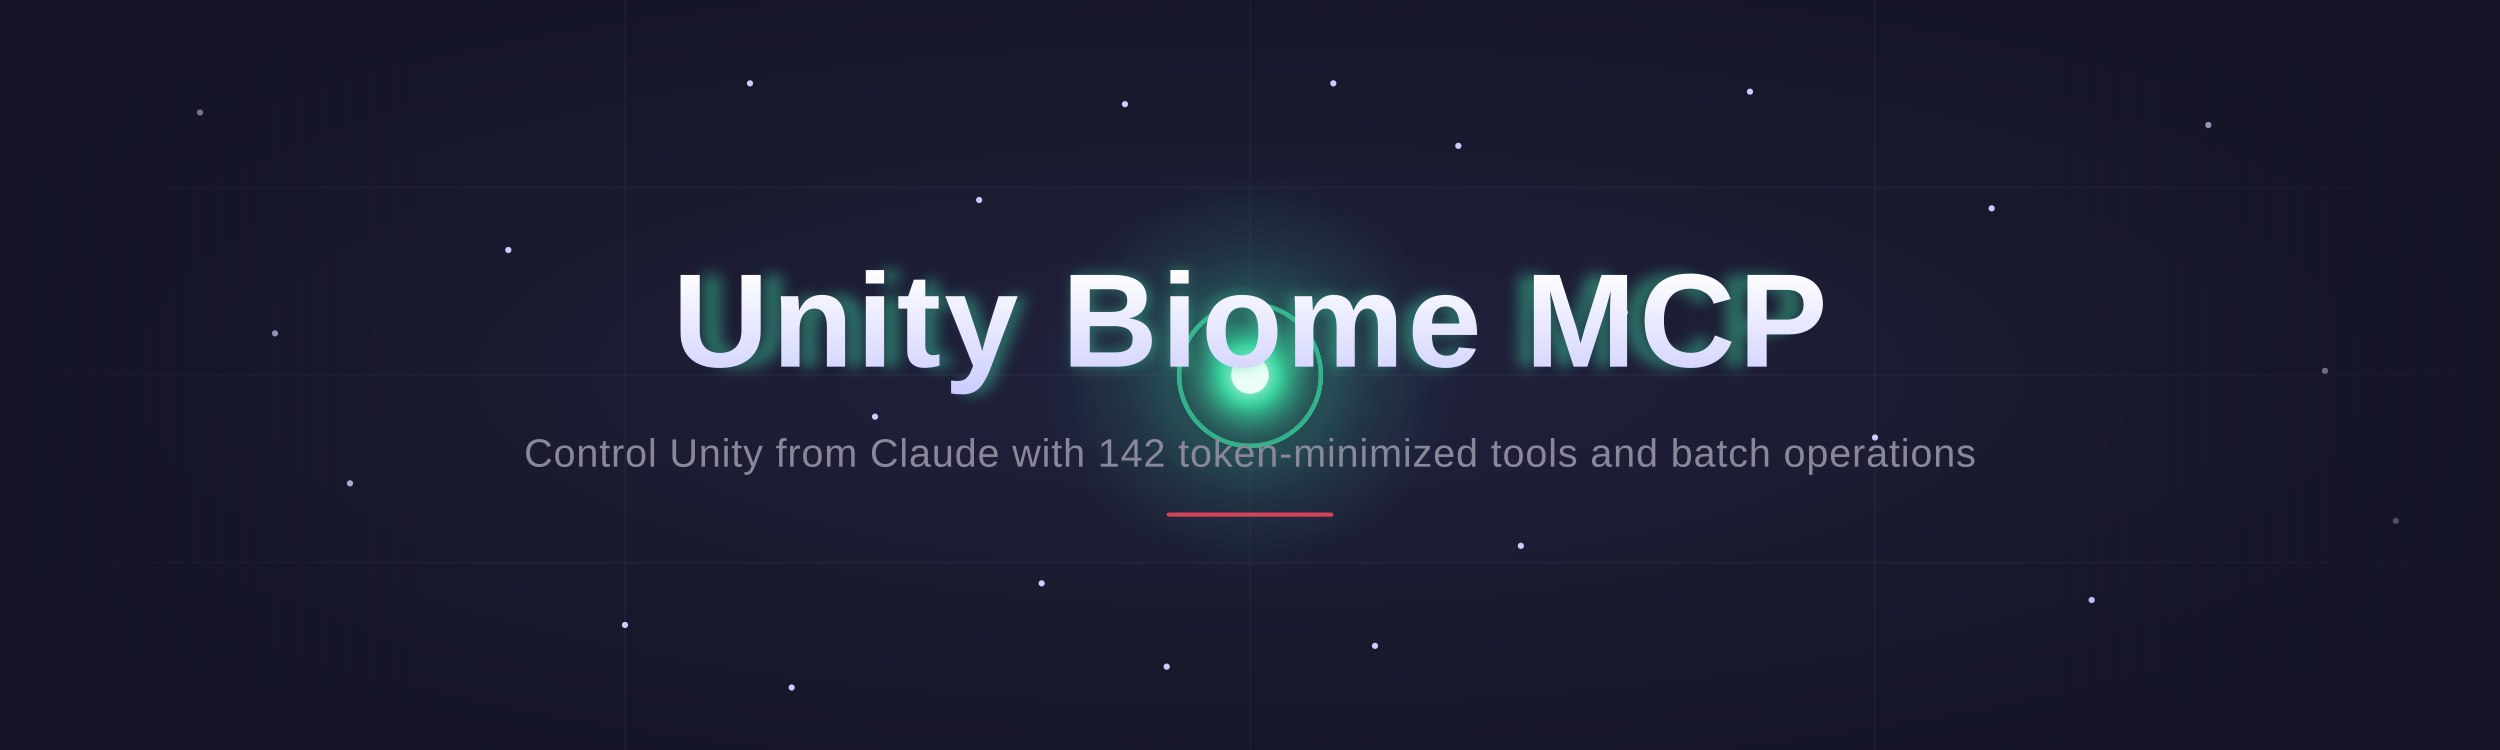
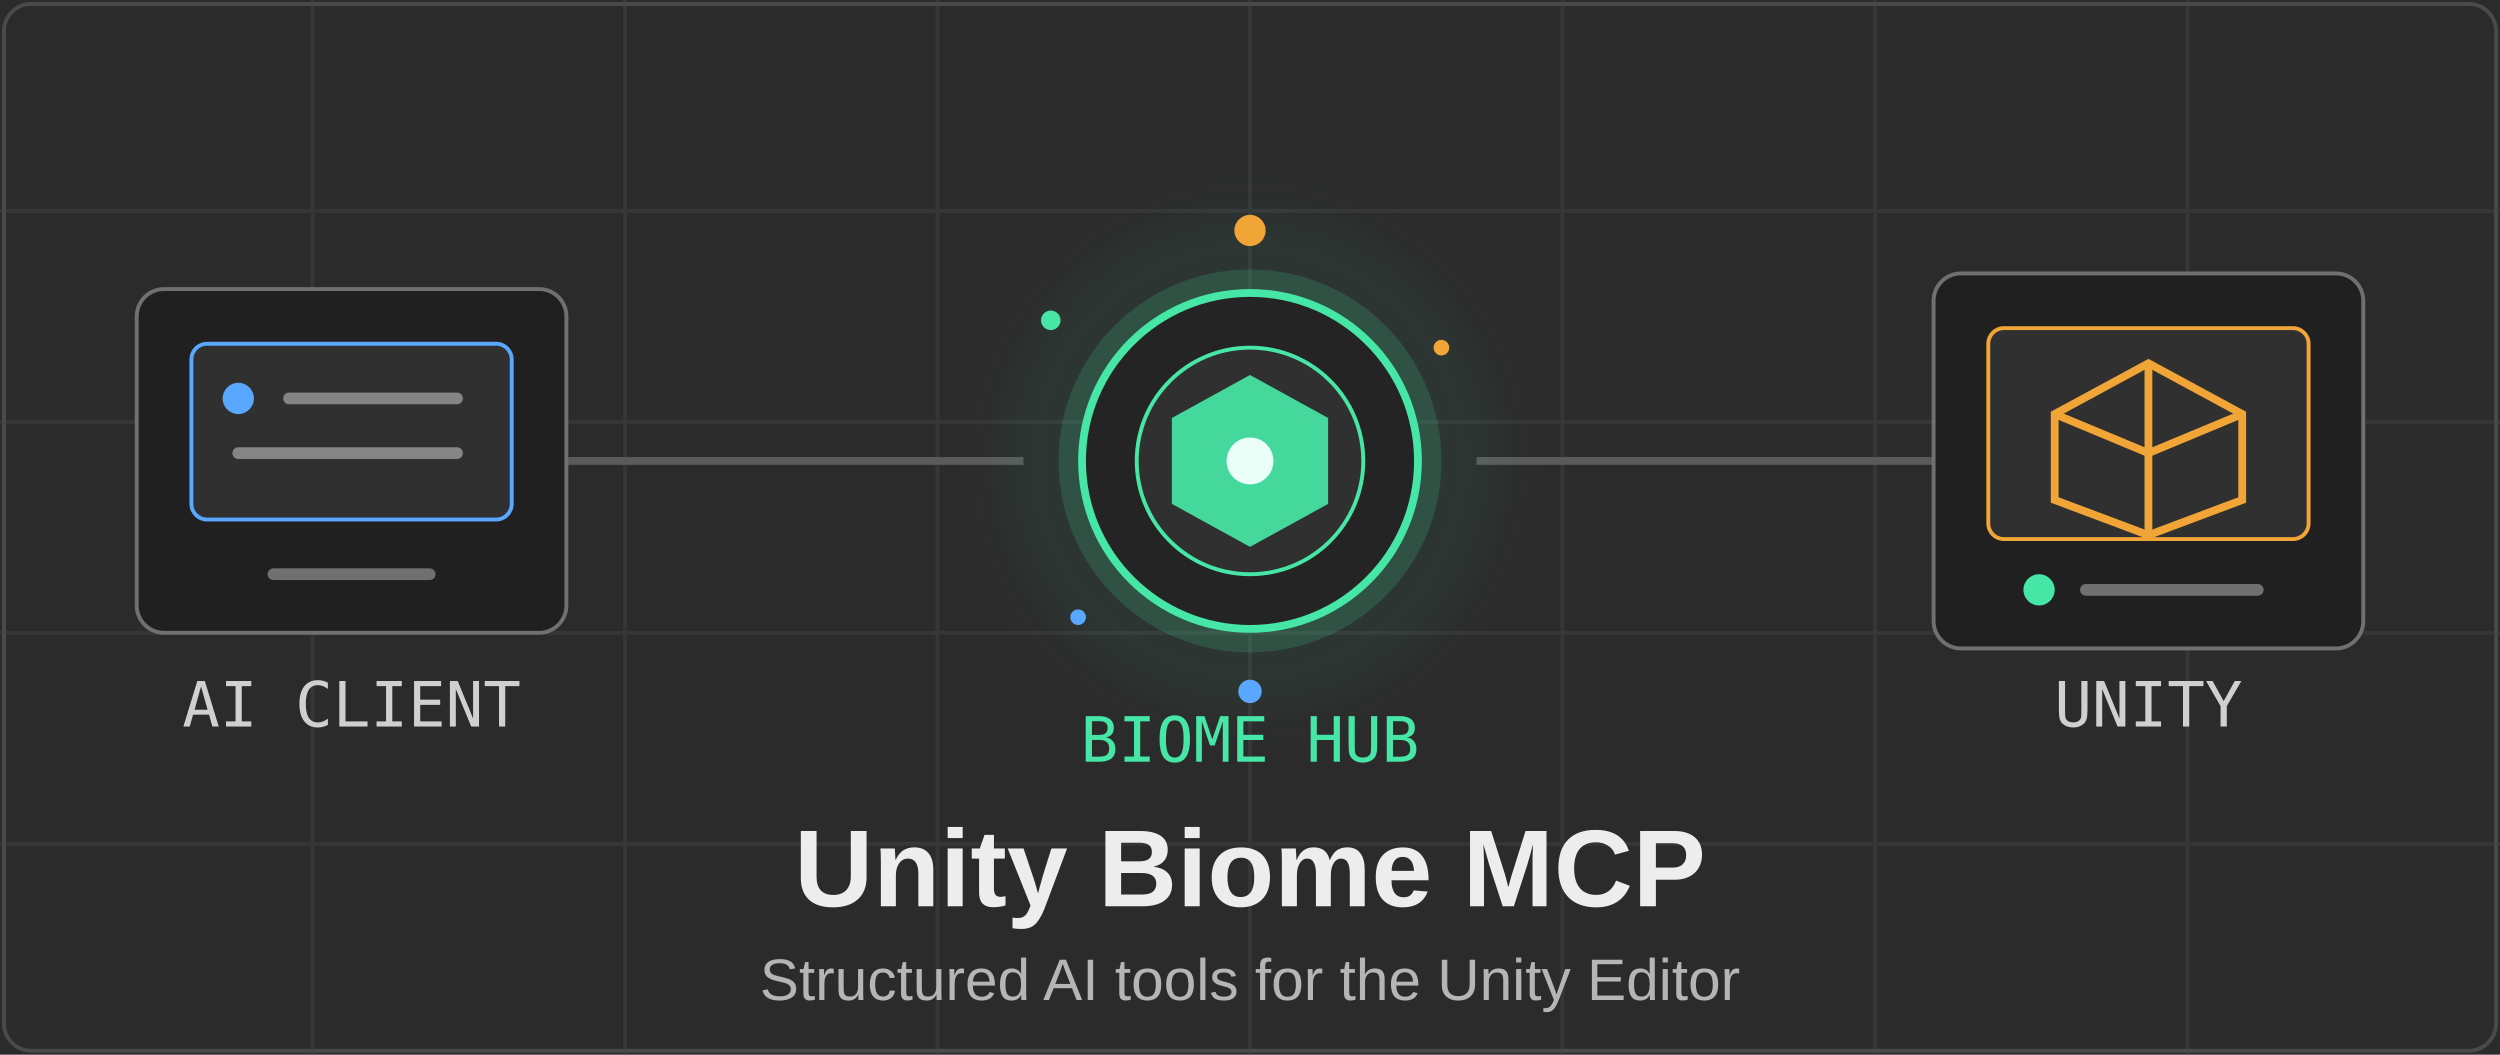
- <svg xmlns="http://www.w3.org/2000/svg" viewBox="0 0 1200 360" width="1200" height="360" role="img" aria-label="Unity Biome MCP hero banner">
+ <svg xmlns="http://www.w3.org/2000/svg" viewBox="0 0 640 270" width="640" height="270" role="img" aria-labelledby="hero-title hero-desc">
  <defs>
-     <radialGradient id="bgGlow" cx="50%" cy="50%" r="60%">
-       <stop offset="0%" stop-color="#21213f" />
-       <stop offset="55%" stop-color="#1a1a2e" />
-       <stop offset="100%" stop-color="#141426" />
-     </radialGradient>
-     <linearGradient id="vignette" x1="0" y1="0" x2="1" y2="0">
-       <stop offset="0%" stop-color="#141426" stop-opacity="0.9" />
-       <stop offset="18%" stop-color="#141426" stop-opacity="0" />
-       <stop offset="82%" stop-color="#141426" stop-opacity="0" />
-       <stop offset="100%" stop-color="#141426" stop-opacity="0.9" />
-     </linearGradient>
-     <radialGradient id="orbCore" cx="50%" cy="50%" r="50%">
-       <stop offset="0%" stop-color="#d8fff0" />
-       <stop offset="35%" stop-color="#3ad29f" />
-       <stop offset="100%" stop-color="#1a1a2e" stop-opacity="0" />
-     </radialGradient>
-     <radialGradient id="orbHalo" cx="50%" cy="50%" r="50%">
-       <stop offset="0%" stop-color="#3ad29f" stop-opacity="0.55" />
-       <stop offset="60%" stop-color="#3ad29f" stop-opacity="0.12" />
-       <stop offset="100%" stop-color="#3ad29f" stop-opacity="0" />
-     </radialGradient>
-     <linearGradient id="titleGrad" x1="0" y1="0" x2="0" y2="1">
-       <stop offset="0%" stop-color="#ffffff" />
-       <stop offset="100%" stop-color="#ccccff" />
-     </linearGradient>
-     <filter id="soft" x="-60%" y="-60%" width="220%" height="220%">
+     <filter id="hero-glow" x="-80%" y="-80%" width="260%" height="260%">
      <feGaussianBlur stdDeviation="6" />
    </filter>
-     <filter id="softText" x="-30%" y="-60%" width="160%" height="220%">
-       <feGaussianBlur stdDeviation="3.2" />
+     <filter id="hero-soft-glow" x="-50%" y="-50%" width="200%" height="200%">
+       <feGaussianBlur stdDeviation="2.5" result="blur" />
+       <feMerge>
+         <feMergeNode in="blur" />
+         <feMergeNode in="SourceGraphic" />
+       </feMerge>
    </filter>
  </defs>
-   <rect width="1200" height="360" fill="url(#bgGlow)" />
-   <g stroke="#888899" stroke-opacity="0.06" stroke-width="1">
-     <line x1="0" y1="90" x2="1200" y2="90" />
-     <line x1="0" y1="180" x2="1200" y2="180" />
-     <line x1="0" y1="270" x2="1200" y2="270" />
-     <line x1="300" y1="0" x2="300" y2="360" />
-     <line x1="600" y1="0" x2="600" y2="360" />
-     <line x1="900" y1="0" x2="900" y2="360" />
+   <style>
+     .hero-signal {
+       animation: hero-flow 4.8s linear infinite;
+     }
+     .hero-core {
+       animation: hero-breathe 3.2s ease-in-out infinite;
+       transform-box: fill-box;
+       transform-origin: center;
+     }
+     .hero-orbit {
+       animation: hero-orbit 8s linear infinite;
+       transform-origin: 320px 118px;
+     }
+     .hero-spore-a {
+       animation: hero-drift-a 6.4s ease-in-out infinite;
+     }
+     .hero-spore-b {
+       animation: hero-drift-b 7.6s ease-in-out infinite;
+     }
+     .hero-spore-c {
+       animation: hero-drift-c 5.8s ease-in-out infinite;
+     }
+     @keyframes hero-flow {
+       from { stroke-dashoffset: 0; }
+       to { stroke-dashoffset: -48; }
+     }
+     @keyframes hero-breathe {
+       0%, 100% { opacity: 0.68; transform: scale(0.94); }
+       48% { opacity: 1; transform: scale(1.07); }
+     }
+     @keyframes hero-orbit {
+       from { transform: rotate(0deg); }
+       to { transform: rotate(360deg); }
+     }
+     @keyframes hero-drift-a {
+       0%, 100% { transform: translate(0, 0); opacity: 0.25; }
+       45% { transform: translate(8px, -5px); opacity: 0.7; }
+     }
+     @keyframes hero-drift-b {
+       0%, 100% { transform: translate(0, 0); opacity: 0.2; }
+       55% { transform: translate(-6px, 7px); opacity: 0.62; }
+     }
+     @keyframes hero-drift-c {
+       0%, 100% { transform: translate(0, 0); opacity: 0.18; }
+       38% { transform: translate(5px, 6px); opacity: 0.55; }
+     }
+     @media (prefers-reduced-motion: reduce) {
+       .hero-signal,
+       .hero-core,
+       .hero-orbit,
+       .hero-spore-a,
+       .hero-spore-b,
+       .hero-spore-c {
+         animation: none !important;
+       }
+     }
+   </style>
+   <rect width="640" height="270" fill="#2b2b2b" />
+   <rect x="1" y="1" width="638" height="268" rx="7" fill="none" stroke="#4a4a4a" />
+   <g stroke="#464646" stroke-width="1" opacity="0.42">
+     <path d="M0 54H640M0 108H640M0 162H640M0 216H640" />
+     <path d="M80 0V270M160 0V270M240 0V270M320 0V270M400 0V270M480 0V270M560 0V270" />
  </g>
-   <g fill="#ccccff">
-     <circle cx="96" cy="54" r="1.5">
-       <animate attributeName="opacity" values="0;0.7;0" dur="3.1s" begin="0.0s" repeatCount="indefinite" />
-       <animateTransform attributeName="transform" type="translate" values="0 0; 2 1.4; 0 0" dur="3.1s" begin="0.0s" repeatCount="indefinite" />
-     </circle>
-     <circle cx="168" cy="232" r="1.5">
-       <animate attributeName="opacity" values="0;0.65;0" dur="3.6s" begin="0.4s" repeatCount="indefinite" />
-       <animateTransform attributeName="transform" type="translate" values="0 0; 2.4 -1; 0 0" dur="3.6s" begin="0.4s" repeatCount="indefinite" />
-     </circle>
-     <circle cx="244" cy="120" r="1.5">
-       <animate attributeName="opacity" values="0;0.7;0" dur="2.6s" begin="1.1s" repeatCount="indefinite" />
-       <animateTransform attributeName="transform" type="translate" values="0 0; 2.8 1; 0 0" dur="2.6s" begin="1.1s" repeatCount="indefinite" />
-     </circle>
-     <circle cx="300" cy="300" r="1.5">
-       <animate attributeName="opacity" values="0;0.6;0" dur="3.9s" begin="0.7s" repeatCount="indefinite" />
-       <animateTransform attributeName="transform" type="translate" values="0 0; 2 -1.6; 0 0" dur="3.9s" begin="0.7s" repeatCount="indefinite" />
-     </circle>
-     <circle cx="360" cy="40" r="1.5">
-       <animate attributeName="opacity" values="0;0.72;0" dur="2.9s" begin="1.6s" repeatCount="indefinite" />
-       <animateTransform attributeName="transform" type="translate" values="0 0; 2.6 1.8; 0 0" dur="2.9s" begin="1.6s" repeatCount="indefinite" />
-     </circle>
-     <circle cx="420" cy="200" r="1.5">
-       <animate attributeName="opacity" values="0;0.68;0" dur="3.3s" begin="0.2s" repeatCount="indefinite" />
-       <animateTransform attributeName="transform" type="translate" values="0 0; 3 0.6; 0 0" dur="3.3s" begin="0.2s" repeatCount="indefinite" />
-     </circle>
-     <circle cx="470" cy="96" r="1.5">
-       <animate attributeName="opacity" values="0;0.7;0" dur="2.4s" begin="2.0s" repeatCount="indefinite" />
-       <animateTransform attributeName="transform" type="translate" values="0 0; 2.4 1.2; 0 0" dur="2.4s" begin="2.0s" repeatCount="indefinite" />
-     </circle>
-     <circle cx="500" cy="280" r="1.5">
-       <animate attributeName="opacity" values="0;0.6;0" dur="3.7s" begin="1.3s" repeatCount="indefinite" />
-       <animateTransform attributeName="transform" type="translate" values="0 0; 2.8 -1.4; 0 0" dur="3.7s" begin="1.3s" repeatCount="indefinite" />
-     </circle>
-     <circle cx="700" cy="70" r="1.5">
-       <animate attributeName="opacity" values="0;0.7;0" dur="3.0s" begin="0.9s" repeatCount="indefinite" />
-       <animateTransform attributeName="transform" type="translate" values="0 0; -2.6 1.6; 0 0" dur="3.0s" begin="0.9s" repeatCount="indefinite" />
-     </circle>
-     <circle cx="730" cy="262" r="1.5">
-       <animate attributeName="opacity" values="0;0.66;0" dur="3.5s" begin="0.0s" repeatCount="indefinite" />
-       <animateTransform attributeName="transform" type="translate" values="0 0; -3 -1; 0 0" dur="3.5s" begin="0.0s" repeatCount="indefinite" />
-     </circle>
-     <circle cx="780" cy="150" r="1.5">
-       <animate attributeName="opacity" values="0;0.72;0" dur="2.7s" begin="1.8s" repeatCount="indefinite" />
-       <animateTransform attributeName="transform" type="translate" values="0 0; -2.8 0.4; 0 0" dur="2.7s" begin="1.8s" repeatCount="indefinite" />
-     </circle>
-     <circle cx="840" cy="44" r="1.5">
-       <animate attributeName="opacity" values="0;0.6;0" dur="3.8s" begin="0.5s" repeatCount="indefinite" />
-       <animateTransform attributeName="transform" type="translate" values="0 0; -2.4 1.8; 0 0" dur="3.8s" begin="0.5s" repeatCount="indefinite" />
-     </circle>
-     <circle cx="900" cy="210" r="1.5">
-       <animate attributeName="opacity" values="0;0.7;0" dur="3.2s" begin="1.4s" repeatCount="indefinite" />
-       <animateTransform attributeName="transform" type="translate" values="0 0; -3 -0.8; 0 0" dur="3.2s" begin="1.4s" repeatCount="indefinite" />
-     </circle>
-     <circle cx="956" cy="100" r="1.5">
-       <animate attributeName="opacity" values="0;0.66;0" dur="2.5s" begin="2.1s" repeatCount="indefinite" />
-       <animateTransform attributeName="transform" type="translate" values="0 0; -2.6 1.2; 0 0" dur="2.5s" begin="2.1s" repeatCount="indefinite" />
-     </circle>
-     <circle cx="1004" cy="288" r="1.5">
-       <animate attributeName="opacity" values="0;0.6;0" dur="3.6s" begin="0.8s" repeatCount="indefinite" />
-       <animateTransform attributeName="transform" type="translate" values="0 0; -2.2 -1.6; 0 0" dur="3.6s" begin="0.8s" repeatCount="indefinite" />
-     </circle>
-     <circle cx="1060" cy="60" r="1.5">
-       <animate attributeName="opacity" values="0;0.7;0" dur="3.0s" begin="1.9s" repeatCount="indefinite" />
-       <animateTransform attributeName="transform" type="translate" values="0 0; -2.8 2; 0 0" dur="3.0s" begin="1.9s" repeatCount="indefinite" />
-     </circle>
-     <circle cx="1116" cy="178" r="1.5">
-       <animate attributeName="opacity" values="0;0.64;0" dur="3.4s" begin="0.3s" repeatCount="indefinite" />
-       <animateTransform attributeName="transform" type="translate" values="0 0; -3 0.2; 0 0" dur="3.4s" begin="0.3s" repeatCount="indefinite" />
-     </circle>
-     <circle cx="1150" cy="250" r="1.5">
-       <animate attributeName="opacity" values="0;0.6;0" dur="2.8s" begin="1.2s" repeatCount="indefinite" />
-       <animateTransform attributeName="transform" type="translate" values="0 0; -2.4 -1.4; 0 0" dur="2.8s" begin="1.2s" repeatCount="indefinite" />
-     </circle>
-     <circle cx="132" cy="160" r="1.5">
-       <animate attributeName="opacity" values="0;0.68;0" dur="3.5s" begin="2.2s" repeatCount="indefinite" />
-       <animateTransform attributeName="transform" type="translate" values="0 0; 3 -0.6; 0 0" dur="3.5s" begin="2.2s" repeatCount="indefinite" />
-     </circle>
-     <circle cx="540" cy="50" r="1.5">
-       <animate attributeName="opacity" values="0;0.72;0" dur="2.6s" begin="0.6s" repeatCount="indefinite" />
-       <animateTransform attributeName="transform" type="translate" values="0 0; 1.6 2; 0 0" dur="2.6s" begin="0.6s" repeatCount="indefinite" />
-     </circle>
-     <circle cx="560" cy="320" r="1.5">
-       <animate attributeName="opacity" values="0;0.6;0" dur="3.9s" begin="1.5s" repeatCount="indefinite" />
-       <animateTransform attributeName="transform" type="translate" values="0 0; 1.8 -2.2; 0 0" dur="3.9s" begin="1.5s" repeatCount="indefinite" />
-     </circle>
-     <circle cx="660" cy="310" r="1.5">
-       <animate attributeName="opacity" values="0;0.64;0" dur="3.1s" begin="0.1s" repeatCount="indefinite" />
-       <animateTransform attributeName="transform" type="translate" values="0 0; -1.6 -2.2; 0 0" dur="3.1s" begin="0.1s" repeatCount="indefinite" />
-     </circle>
-     <circle cx="640" cy="40" r="1.5">
-       <animate attributeName="opacity" values="0;0.7;0" dur="2.9s" begin="2.3s" repeatCount="indefinite" />
-       <animateTransform attributeName="transform" type="translate" values="0 0; -1.4 2.4; 0 0" dur="2.9s" begin="2.3s" repeatCount="indefinite" />
-     </circle>
-     <circle cx="380" cy="330" r="1.5">
-       <animate attributeName="opacity" values="0;0.6;0" dur="3.7s" begin="1.0s" repeatCount="indefinite" />
-       <animateTransform attributeName="transform" type="translate" values="0 0; 2.2 -2; 0 0" dur="3.7s" begin="1.0s" repeatCount="indefinite" />
-     </circle>
+   <path d="M145 118H262M378 118H495" fill="none" stroke="#5a5a5a" stroke-width="2" />
+   <path class="hero-signal" d="M145 118H262M378 118H495" fill="none" stroke="#46e6a6" stroke-width="3" stroke-linecap="round" stroke-dasharray="12 12" filter="url(#hero-soft-glow)" />
+   <g>
+     <rect x="35" y="74" width="110" height="88" rx="7" fill="#202020" stroke="#707070" />
+     <rect x="49" y="88" width="82" height="45" rx="4" fill="#303030" stroke="#59a7ff" />
+     <circle cx="61" cy="102" r="4" fill="#59a7ff" />
+     <path d="M74 102H117M61 116H117" stroke="#858585" stroke-width="3" stroke-linecap="round" />
+     <path d="M70 147H110" stroke="#707070" stroke-width="3" stroke-linecap="round" />
+     <text x="90" y="186" text-anchor="middle" fill="#d0d0d0" font-size="16" font-family="ui-monospace, SFMono-Regular, Menlo, Consolas, monospace">AI CLIENT</text>
  </g>
  <g>
-     <circle cx="600" cy="180" r="34" fill="none" stroke="#3ad29f" stroke-width="2">
-       <animate attributeName="r" values="34;120" dur="2.7s" begin="0s" repeatCount="indefinite" />
-       <animate attributeName="opacity" values="0.6;0" dur="2.7s" begin="0s" repeatCount="indefinite" />
-       <animate attributeName="stroke-width" values="2.4;0.2" dur="2.7s" begin="0s" repeatCount="indefinite" />
-     </circle>
-     <circle cx="600" cy="180" r="34" fill="none" stroke="#3ad29f" stroke-width="2">
-       <animate attributeName="r" values="34;120" dur="2.7s" begin="0.9s" repeatCount="indefinite" />
-       <animate attributeName="opacity" values="0.6;0" dur="2.7s" begin="0.9s" repeatCount="indefinite" />
-       <animate attributeName="stroke-width" values="2.4;0.2" dur="2.7s" begin="0.9s" repeatCount="indefinite" />
-     </circle>
-     <circle cx="600" cy="180" r="34" fill="none" stroke="#3ad29f" stroke-width="2">
-       <animate attributeName="r" values="34;120" dur="2.7s" begin="1.8s" repeatCount="indefinite" />
-       <animate attributeName="opacity" values="0.6;0" dur="2.7s" begin="1.8s" repeatCount="indefinite" />
-       <animate attributeName="stroke-width" values="2.4;0.2" dur="2.7s" begin="1.8s" repeatCount="indefinite" />
-     </circle>
-     <circle cx="600" cy="180" r="96" fill="url(#orbHalo)" filter="url(#soft)">
-       <animate attributeName="opacity" values="0.5;0.95;0.5" dur="1.8s" repeatCount="indefinite" />
-     </circle>
-     <circle cx="600" cy="180" r="40" fill="url(#orbCore)">
-       <animate attributeName="r" values="38;46;38" dur="1.8s" repeatCount="indefinite" />
-     </circle>
-     <circle cx="600" cy="180" r="9" fill="#eafff7">
-       <animate attributeName="opacity" values="0.85;1;0.85" dur="1.8s" repeatCount="indefinite" />
-     </circle>
+     <circle cx="320" cy="118" r="64" fill="#46e6a6" opacity="0.06" filter="url(#hero-glow)" />
+     <circle class="hero-core" cx="320" cy="118" r="49" fill="#46e6a6" opacity="0.16" />
+     <circle cx="320" cy="118" r="43" fill="#242424" stroke="#46e6a6" stroke-width="2" />
+     <circle cx="320" cy="118" r="29" fill="#303030" stroke="#46e6a6" />
+     <path d="M320 96L340 107V129L320 140L300 129V107Z" fill="#46e6a6" opacity="0.92" />
+     <circle cx="320" cy="118" r="6" fill="#eafff7" />
+     <g class="hero-orbit">
+       <circle cx="320" cy="59" r="4" fill="#f0a536" />
+       <circle cx="320" cy="177" r="3" fill="#59a7ff" />
+     </g>
+     <circle class="hero-spore-a" cx="269" cy="82" r="2.5" fill="#46e6a6" />
+     <circle class="hero-spore-b" cx="369" cy="89" r="2" fill="#f0a536" />
+     <circle class="hero-spore-c" cx="276" cy="158" r="2" fill="#59a7ff" />
+     <text x="320" y="195" text-anchor="middle" fill="#46e6a6" font-size="16" font-family="ui-monospace, SFMono-Regular, Menlo, Consolas, monospace">BIOME HUB</text>
  </g>
-   <rect width="1200" height="360" fill="url(#vignette)" />
-   <g font-family="'Segoe UI','Helvetica Neue',Arial,sans-serif" text-anchor="middle">
-     <text x="600" y="176" text-anchor="middle" font-size="64" font-weight="700" fill="#3ad29f" opacity="0.45" filter="url(#softText)">Unity Biome MCP</text>
-     <text x="600" y="176" text-anchor="middle" font-size="64" font-weight="700" fill="url(#titleGrad)" letter-spacing="1.5">Unity Biome MCP</text>
-     <text x="600" y="224" text-anchor="middle" font-size="19" font-weight="400" fill="#888899" letter-spacing="0.4">Control Unity from Claude with 142 token-minimized tools and batch operations</text>
-     <g>
-       <rect x="560" y="246" width="80" height="2" rx="1" fill="#e94560" opacity="0.9" />
-       <animate attributeName="opacity" values="0.55;1;0.55" dur="3.6s" repeatCount="indefinite" />
-     </g>
+   <g>
+     <rect x="495" y="70" width="110" height="96" rx="7" fill="#202020" stroke="#707070" />
+     <rect x="509" y="84" width="82" height="54" rx="4" fill="#303030" stroke="#f0a536" />
+     <path d="M550 93L574 106V128L550 137L526 128V106Z" fill="none" stroke="#f0a536" stroke-width="2" />
+     <path d="M550 93V116M526 106L550 116L574 106M550 116V137" fill="none" stroke="#f0a536" stroke-width="2" />
+     <circle cx="522" cy="151" r="4" fill="#46e6a6" />
+     <path d="M534 151H578" stroke="#707070" stroke-width="3" stroke-linecap="round" />
+     <text x="550" y="186" text-anchor="middle" fill="#d0d0d0" font-size="16" font-family="ui-monospace, SFMono-Regular, Menlo, Consolas, monospace">UNITY</text>
+   </g>
+   <g text-anchor="middle" font-family="Segoe UI, Helvetica Neue, Arial, sans-serif">
+     <text x="320" y="232" fill="#ededed" font-size="28" font-weight="700">Unity Biome MCP</text>
+     <text x="320" y="256" fill="#b5b5b5" font-size="15">Structured AI tools for the Unity Editor</text>
  </g>
</svg>
